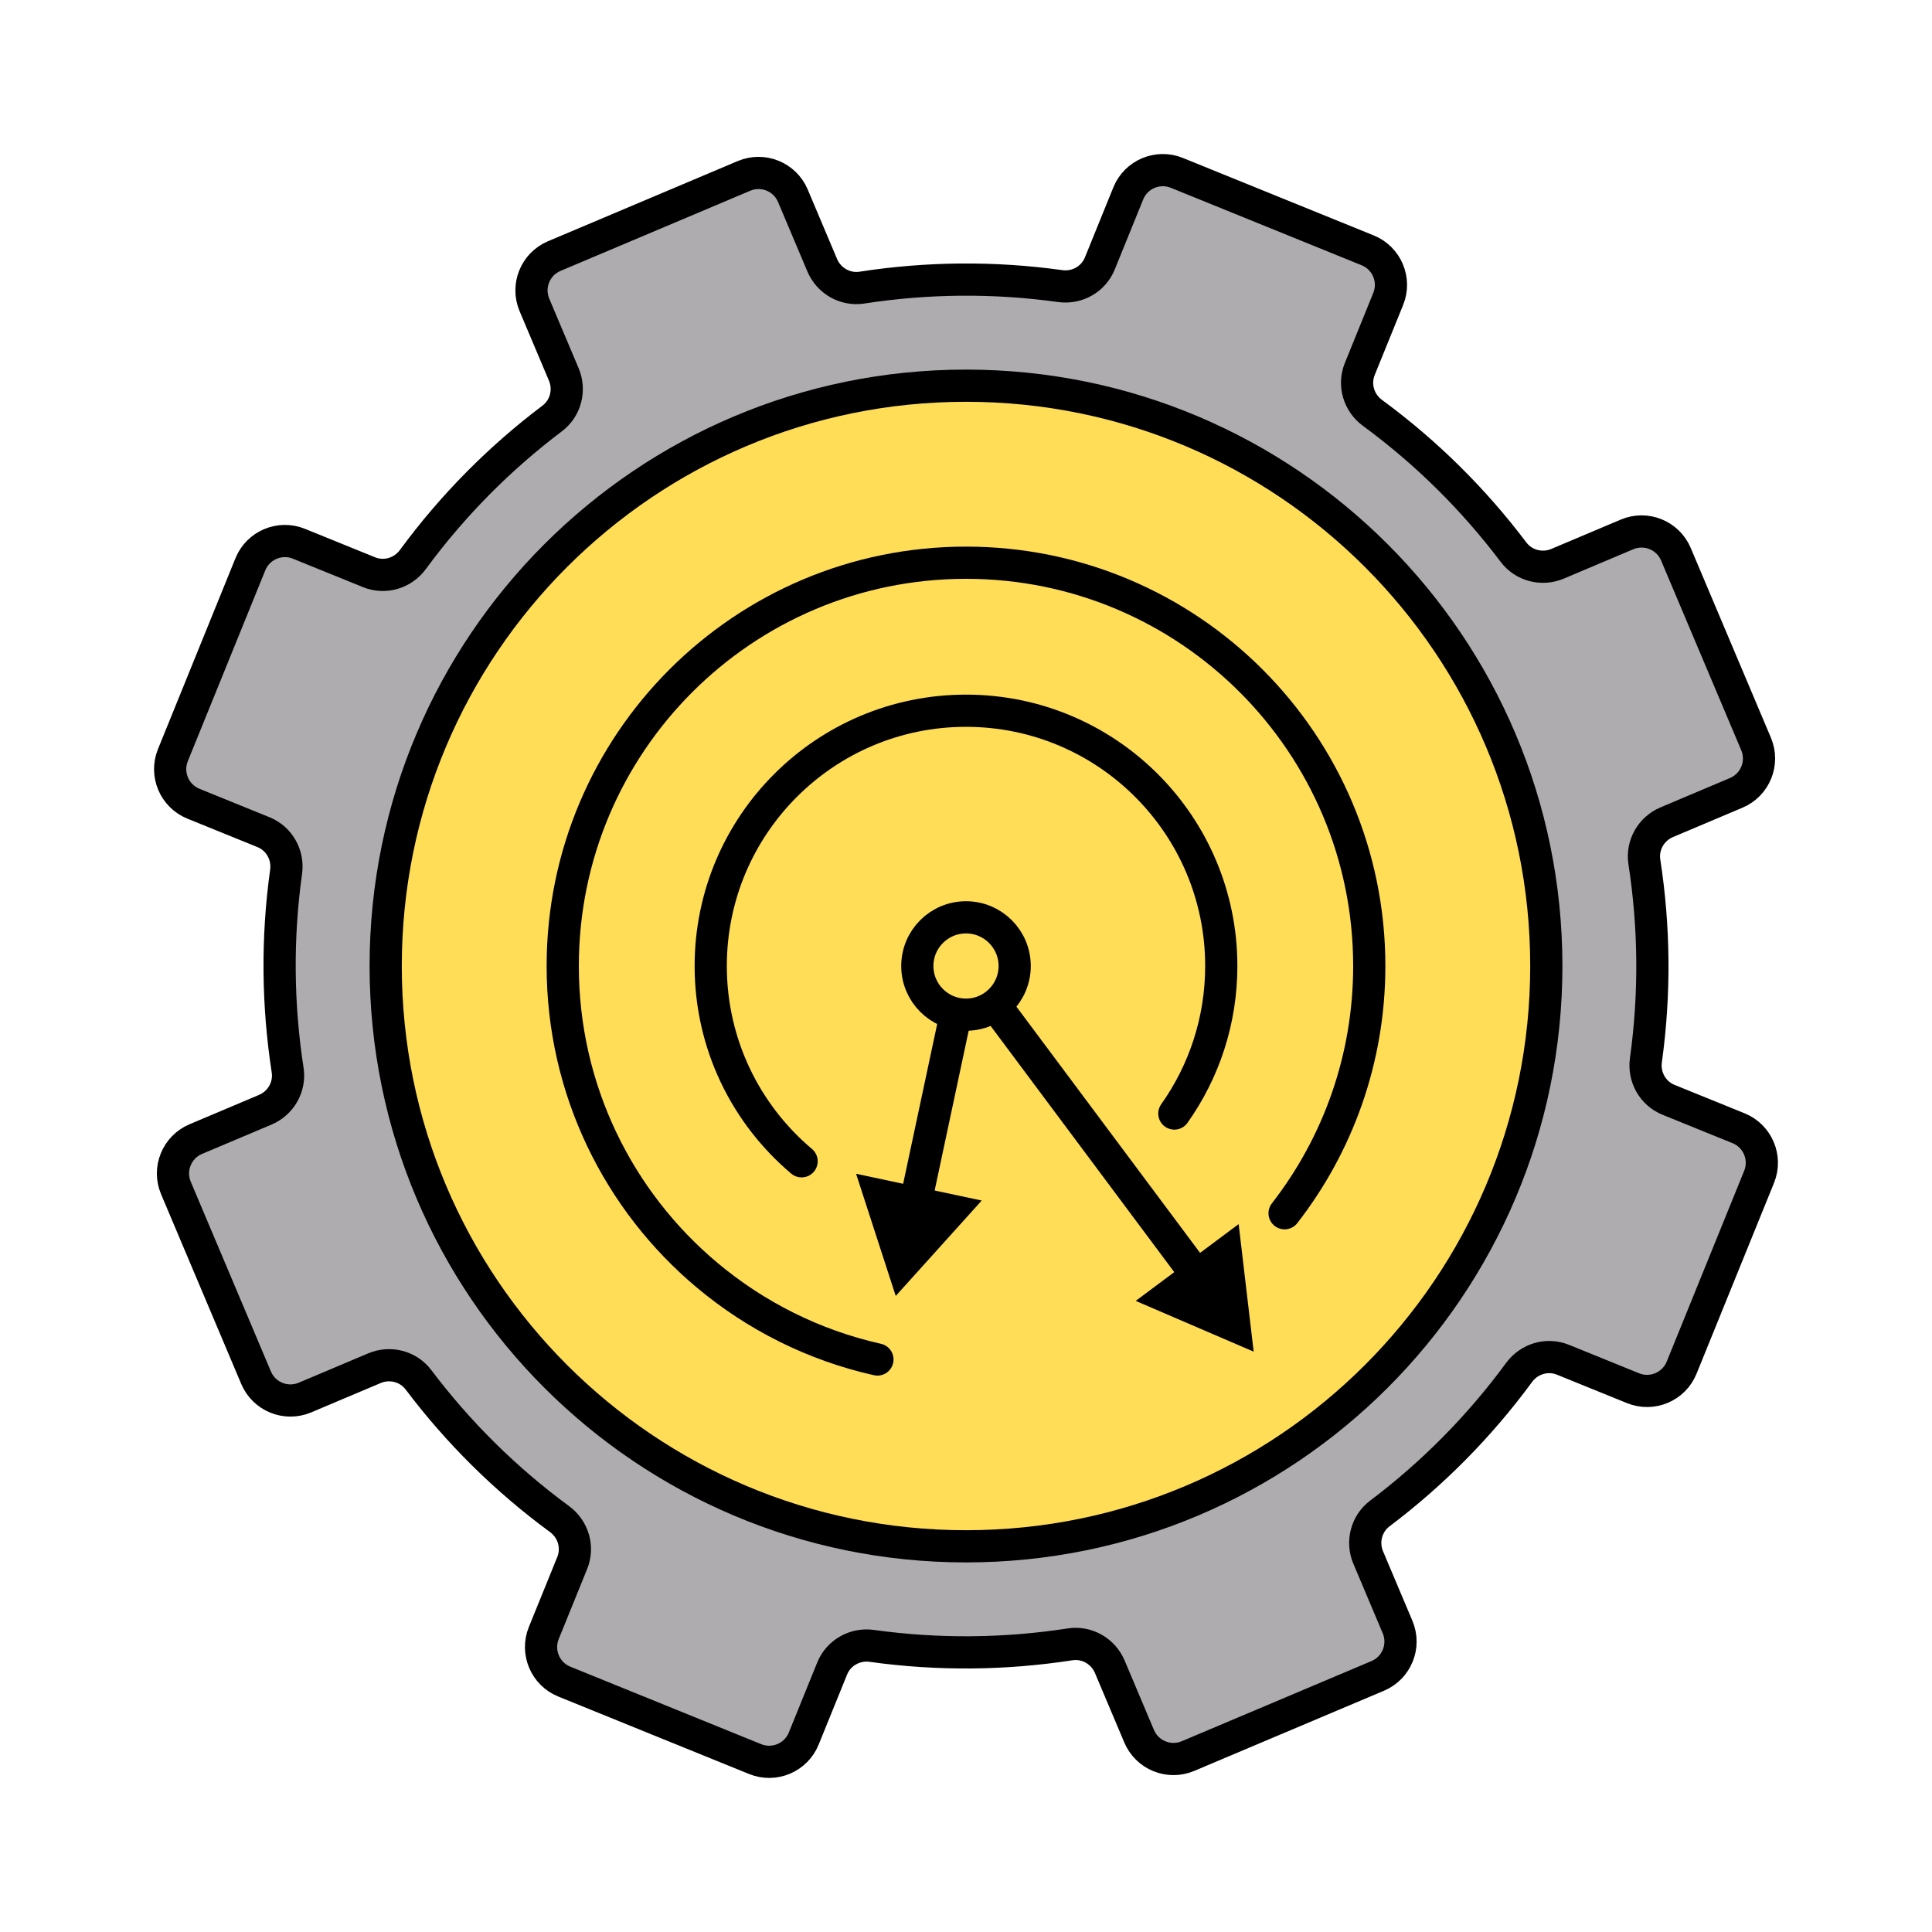
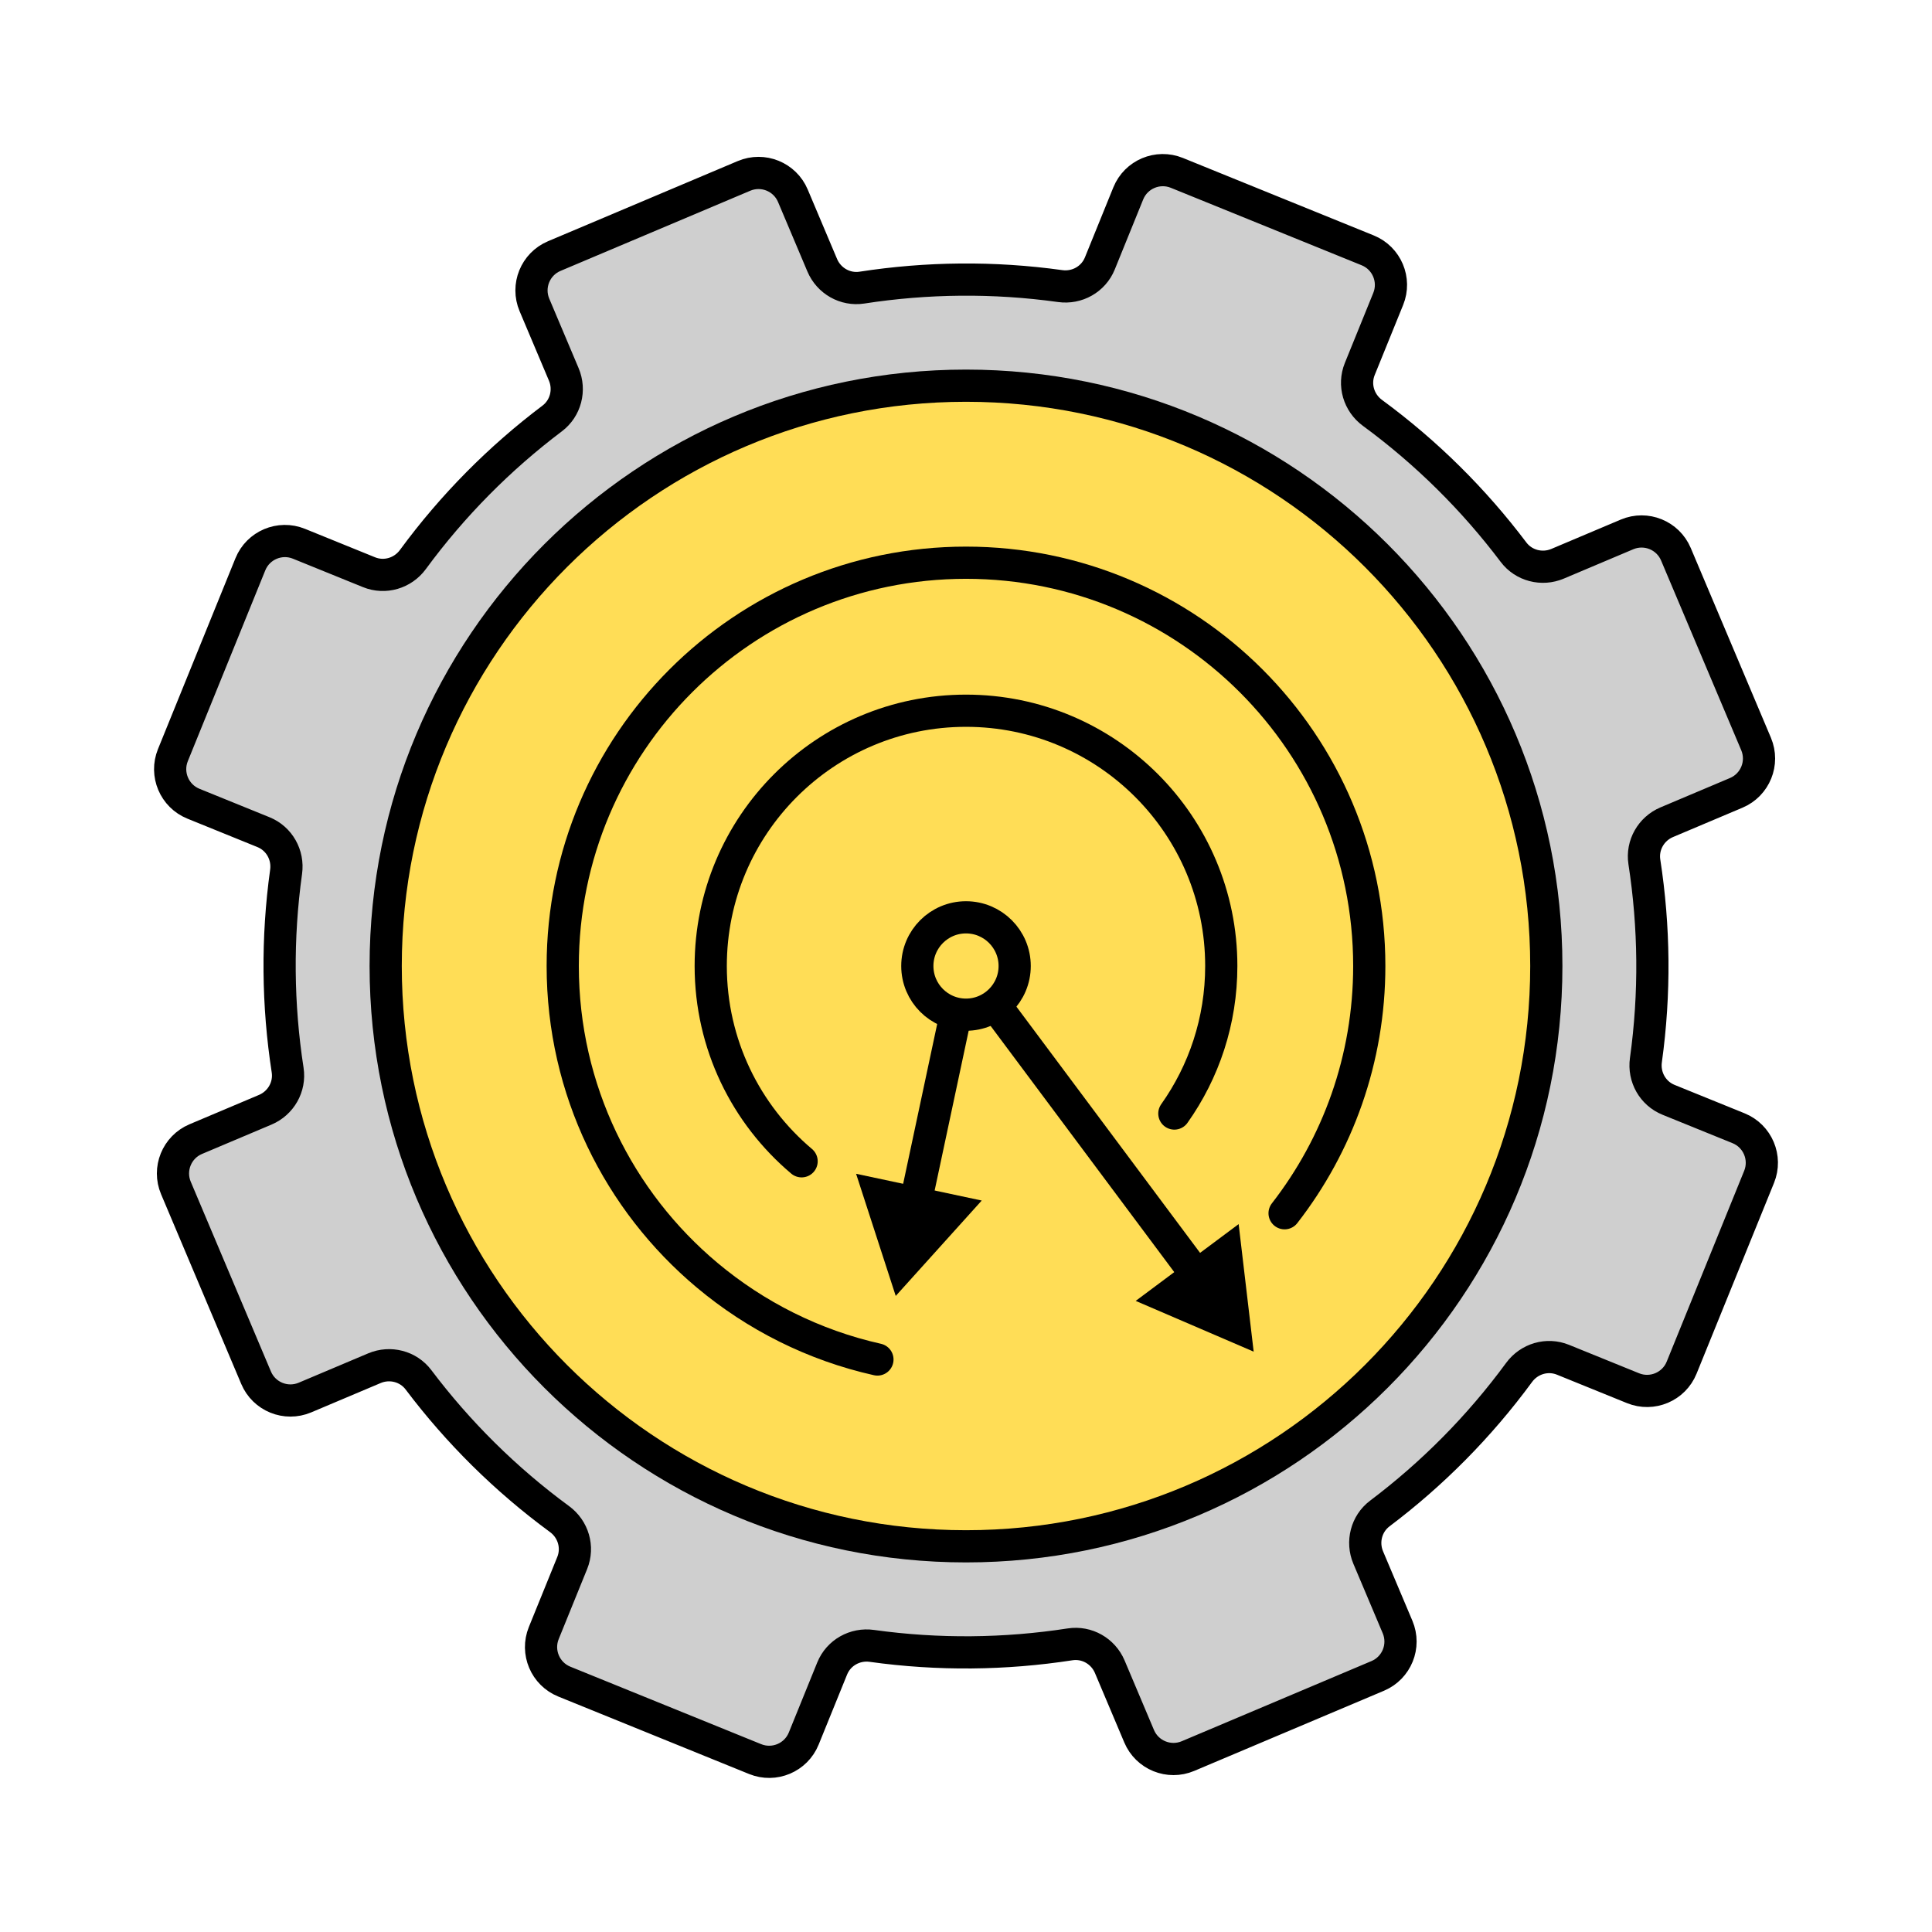
<svg xmlns="http://www.w3.org/2000/svg" id="Layer_1" data-name="Layer 1" viewBox="0 0 1080 1080">
  <defs>
    <style>
      .cls-1 {
        fill: none;
      }

      .cls-1, .cls-2, .cls-3 {
        stroke: #000;
        stroke-linecap: round;
        stroke-linejoin: round;
        stroke-width: 18px;
      }

      .cls-4 {
        fill: #000;
        stroke-width: 0px;
      }

      .cls-2 {
-         fill: #ffdd56;
+         fill: #cfcfcf;
      }

      .cls-3 {
-         fill: #afacb0;
+         fill: #ffdd56;
      }
    </style>
  </defs>
-   <path class="cls-3" d="M940.04,764.54l43.31-106.68c4.33-10.67-.81-22.83-11.47-27.16l-39.17-15.9c-8.83-3.59-13.96-12.74-12.64-22.18,5.19-37.26,4.74-74.56-.86-110.81-1.45-9.37,3.78-18.5,12.52-22.19l38.84-16.41c10.61-4.48,15.57-16.71,11.09-27.32l-44.81-106.06c-4.48-10.61-16.71-15.57-27.32-11.09l-38.84,16.41c-8.73,3.69-18.93,1.08-24.63-6.49-22.08-29.28-48.52-55.6-78.85-77.86-7.68-5.64-10.67-15.69-7.09-24.52l15.9-39.17c4.33-10.67-.81-22.83-11.47-27.16l-106.68-43.31c-10.67-4.33-22.83.81-27.16,11.47l-15.9,39.17c-3.59,8.83-12.74,13.96-22.18,12.64-37.26-5.19-74.56-4.74-110.81.86-9.37,1.45-18.5-3.78-22.19-12.52l-16.41-38.84c-4.48-10.61-16.71-15.57-27.32-11.09l-106.06,44.81c-10.61,4.48-15.57,16.71-11.09,27.32l16.41,38.84c3.69,8.73,1.08,18.93-6.49,24.63-29.28,22.08-55.6,48.52-77.86,78.85-5.64,7.68-15.69,10.67-24.52,7.09l-39.17-15.9c-10.67-4.33-22.83.81-27.16,11.47l-43.31,106.68c-4.33,10.67.81,22.83,11.47,27.16l39.17,15.9c8.83,3.59,13.96,12.74,12.64,22.18-5.19,37.26-4.74,74.56.86,110.81,1.45,9.37-3.78,18.5-12.52,22.19l-38.84,16.41c-10.61,4.48-15.57,16.71-11.09,27.32l44.81,106.06c4.48,10.61,16.71,15.57,27.32,11.09l38.84-16.41c8.73-3.69,18.93-1.08,24.63,6.49,22.08,29.28,48.52,55.6,78.85,77.86,7.68,5.64,10.67,15.69,7.09,24.52l-15.9,39.17c-4.33,10.67.81,22.83,11.47,27.16l106.68,43.31c10.67,4.33,22.83-.81,27.16-11.47l15.9-39.17c3.59-8.83,12.74-13.96,22.18-12.64,37.26,5.19,74.56,4.74,110.81-.86,9.37-1.45,18.5,3.78,22.19,12.52l16.41,38.84c4.48,10.61,16.71,15.57,27.32,11.09l106.06-44.81c10.61-4.48,15.57-16.71,11.09-27.32l-16.41-38.84c-3.69-8.73-1.08-18.93,6.49-24.63,29.28-22.08,55.6-48.52,77.86-78.85,5.64-7.68,15.69-10.67,24.52-7.09l39.17,15.9c10.67,4.33,22.83-.81,27.16-11.47Z" />
-   <circle class="cls-2" cx="540" cy="540" r="324.4" />
+   <path class="cls-2" d="M940.04,764.54l43.31-106.68c4.33-10.67-.81-22.83-11.47-27.16l-39.17-15.9c-8.83-3.59-13.96-12.74-12.64-22.18,5.19-37.26,4.74-74.56-.86-110.81-1.45-9.37,3.78-18.5,12.52-22.19l38.84-16.41c10.61-4.48,15.57-16.71,11.09-27.32l-44.81-106.06c-4.48-10.61-16.71-15.57-27.32-11.09l-38.84,16.41c-8.73,3.69-18.93,1.08-24.63-6.49-22.08-29.28-48.52-55.6-78.85-77.86-7.68-5.64-10.67-15.69-7.09-24.52l15.9-39.17c4.33-10.67-.81-22.83-11.47-27.16l-106.68-43.31c-10.67-4.33-22.83.81-27.16,11.47l-15.9,39.17c-3.59,8.83-12.74,13.96-22.18,12.64-37.26-5.19-74.56-4.74-110.81.86-9.37,1.45-18.5-3.78-22.19-12.52l-16.41-38.84c-4.48-10.61-16.71-15.57-27.32-11.09l-106.06,44.81c-10.61,4.48-15.57,16.71-11.09,27.32l16.41,38.84c3.69,8.73,1.08,18.93-6.49,24.63-29.28,22.08-55.6,48.52-77.86,78.85-5.64,7.68-15.69,10.67-24.52,7.09l-39.17-15.9c-10.67-4.33-22.83.81-27.16,11.47l-43.31,106.68c-4.33,10.67.81,22.83,11.47,27.16l39.17,15.9c8.83,3.59,13.96,12.74,12.64,22.18-5.19,37.26-4.74,74.56.86,110.81,1.45,9.37-3.78,18.5-12.52,22.19l-38.84,16.41c-10.61,4.48-15.57,16.71-11.09,27.32l44.81,106.06c4.48,10.61,16.71,15.57,27.32,11.09l38.84-16.41c8.73-3.69,18.93-1.08,24.63,6.49,22.08,29.28,48.52,55.6,78.85,77.86,7.68,5.64,10.67,15.69,7.09,24.52l-15.9,39.17c-4.33,10.67.81,22.83,11.47,27.16l106.68,43.31c10.67,4.33,22.83-.81,27.16-11.47l15.9-39.17c3.59-8.83,12.74-13.96,22.18-12.64,37.26,5.19,74.56,4.74,110.81-.86,9.37-1.45,18.5,3.78,22.19,12.52l16.41,38.84c4.48,10.61,16.71,15.57,27.32,11.09l106.06-44.81c10.61-4.48,15.57-16.71,11.09-27.32l-16.41-38.84c-3.69-8.73-1.08-18.93,6.49-24.63,29.28-22.08,55.6-48.52,77.86-78.85,5.64-7.68,15.69-10.67,24.52-7.09l39.17,15.9c10.67,4.33,22.83-.81,27.16-11.47Z" />
+   <circle class="cls-3" cx="540" cy="540" r="324.4" />
  <g>
    <polyline class="cls-1" points="511.48 673.9 540 540 669.92 714.17" />
    <polygon class="cls-4" points="548.79 671.11 500.72 724.44 478.56 656.15 548.79 671.11" />
    <polygon class="cls-4" points="634.86 727.21 700.81 755.58 692.41 684.28 634.86 727.21" />
  </g>
-   <circle class="cls-2" cx="540" cy="540" r="27.21" />
+   <circle class="cls-3" cx="540" cy="540" r="27.21" />
  <path class="cls-1" d="M448.1,649.17c-31.06-26.18-50.8-65.37-50.8-109.17,0-78.81,63.89-142.7,142.7-142.7s142.7,63.89,142.7,142.7c0,30.72-9.71,59.18-26.23,82.47" />
  <path class="cls-1" d="M490.49,759.97c-35.67-7.99-68.14-24.44-95.21-47.13-49.34-41.35-80.71-103.44-80.71-172.85,0-124.5,100.93-225.43,225.43-225.43s225.43,100.93,225.43,225.43c0,52.09-17.67,100.05-47.34,138.22" />
</svg>
